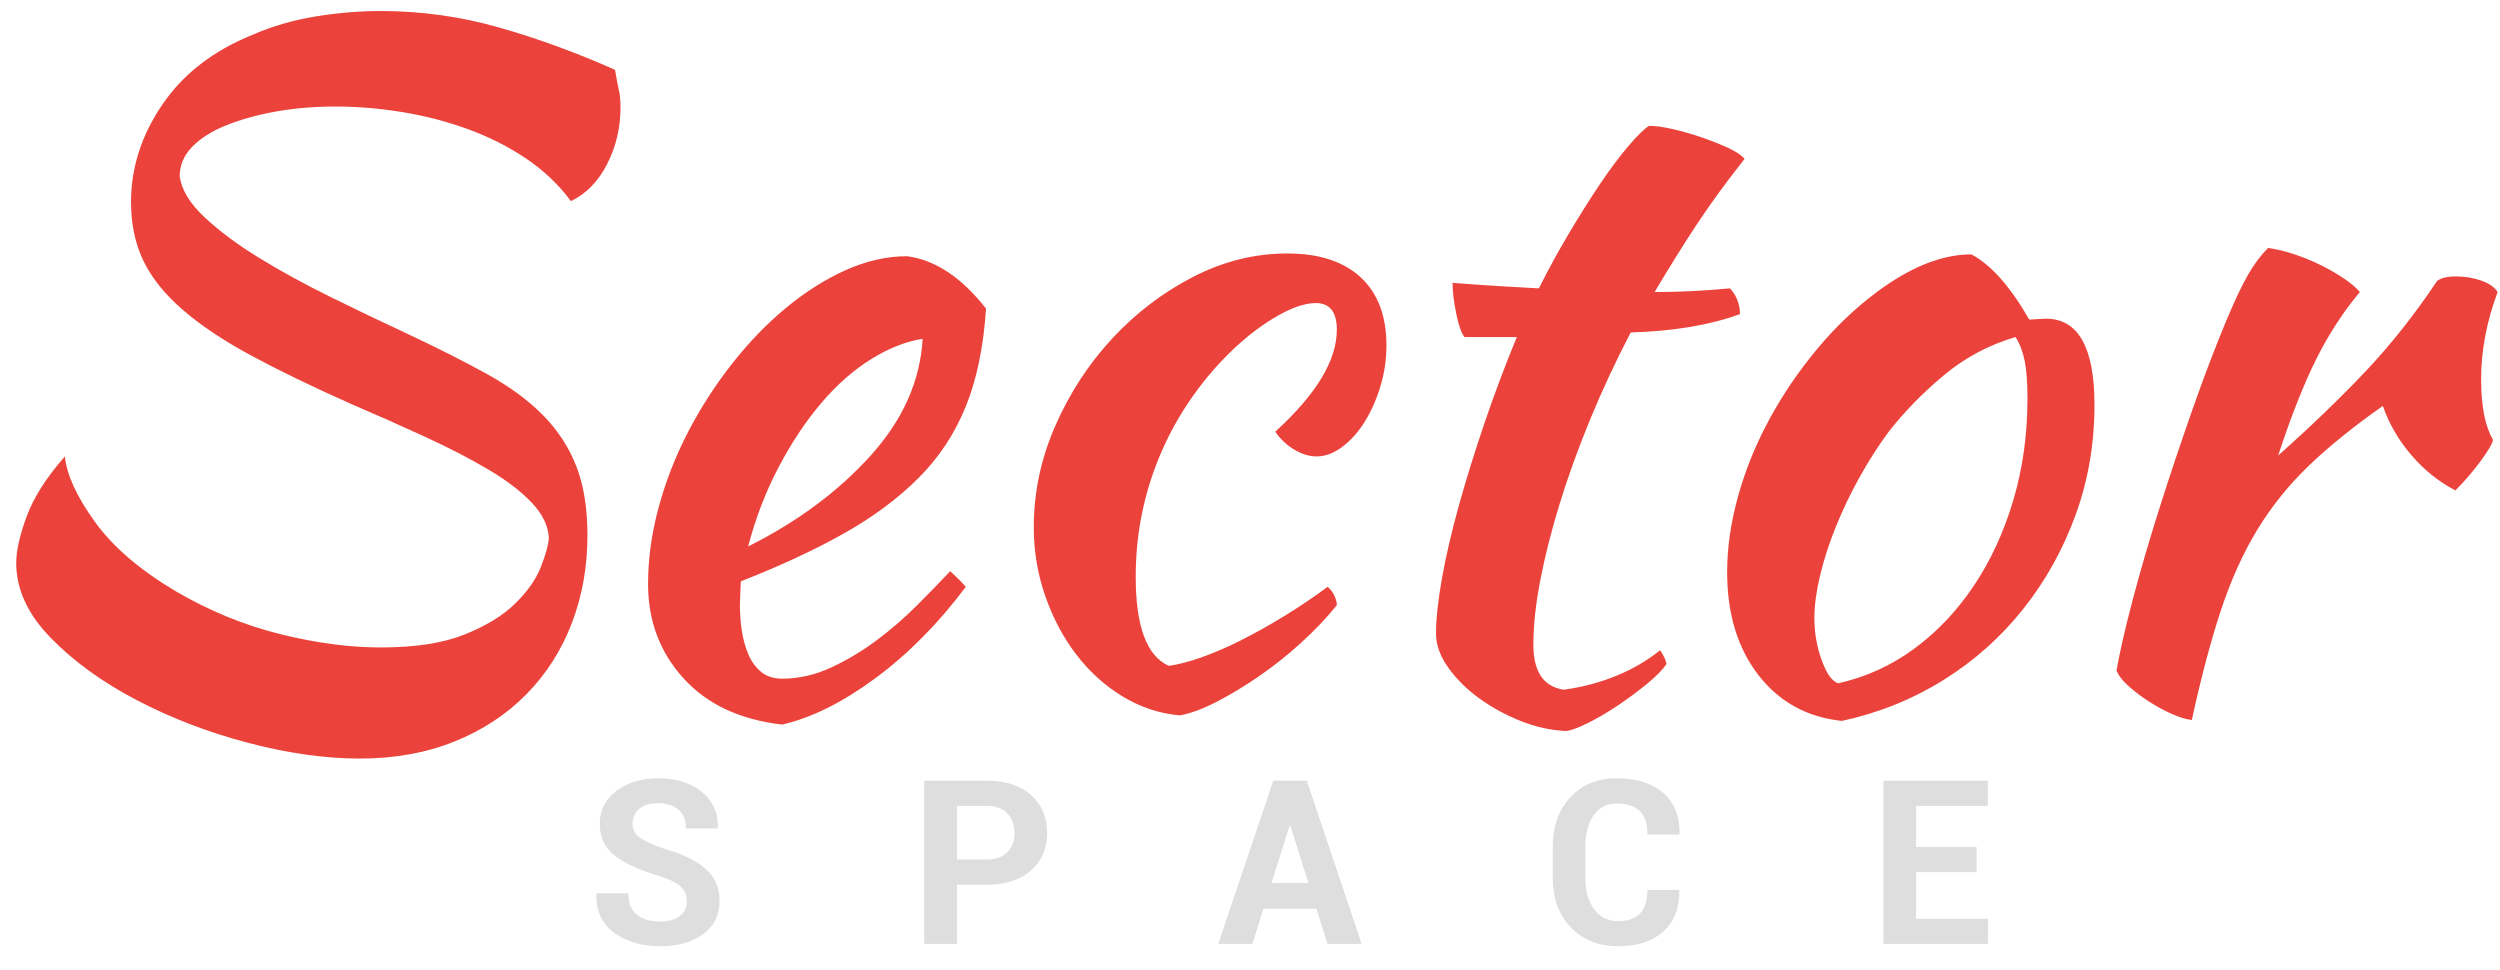
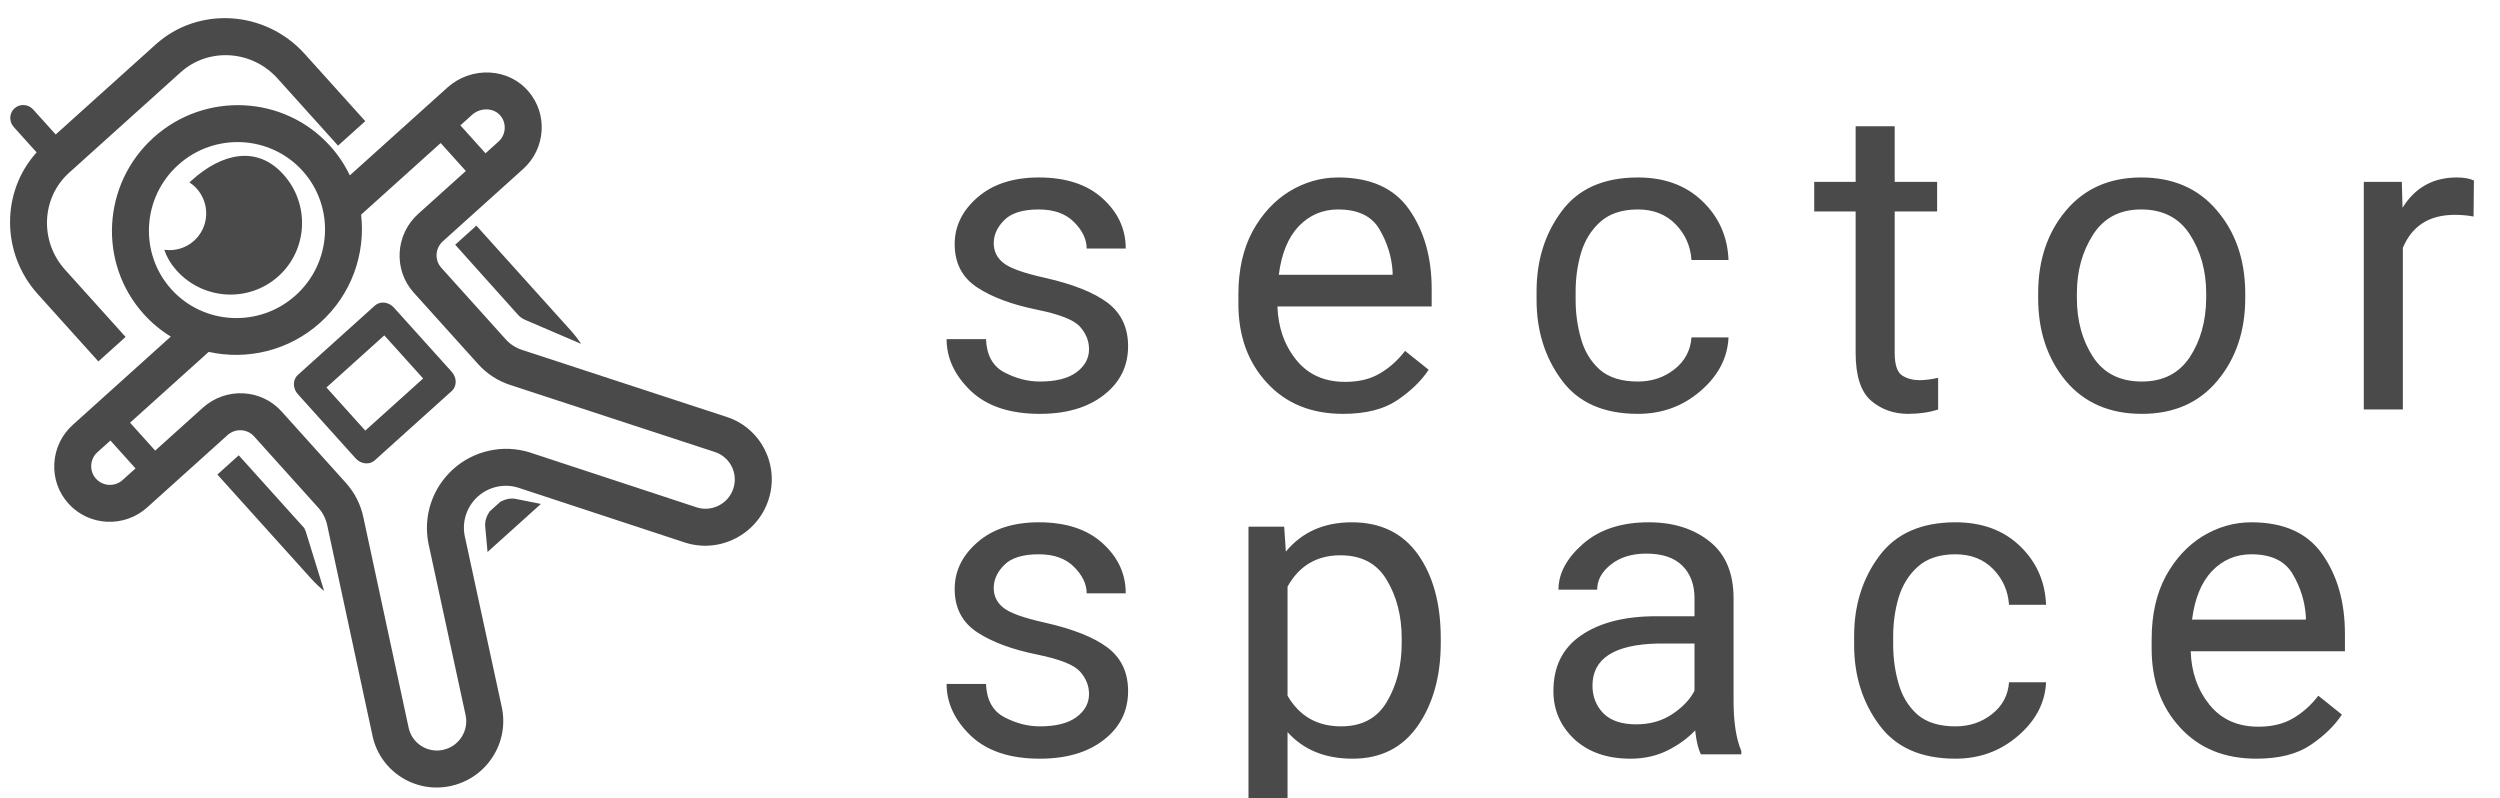
- <svg xmlns="http://www.w3.org/2000/svg" width="98" height="38" viewBox="0 0 98 38">
-   <g fill="none">
-     <path d="M24.108 2.736c.072.408.126.69.162.846.036.156.054.366.054.63 0 .792-.174 1.53-.522 2.214-.348.684-.822 1.17-1.422 1.458-.48-.648-1.068-1.206-1.764-1.674-.696-.468-1.458-.852-2.286-1.152-.828-.3-1.686-.522-2.574-.666-.888-.144-1.752-.216-2.592-.216-.84 0-1.626.066-2.358.198-.732.132-1.38.312-1.944.54-.564.228-1.008.51-1.332.846-.324.336-.486.72-.486 1.152.072.528.396 1.062.972 1.602s1.284 1.068 2.124 1.584c.84.516 1.77 1.026 2.79 1.53s2.022.984 3.006 1.44c1.224.576 2.28 1.11 3.168 1.602.888.492 1.62 1.032 2.196 1.62.576.588 1.008 1.254 1.296 1.998.288.744.432 1.644.432 2.7 0 1.224-.204 2.37-.612 3.438-.408 1.068-1.002 1.998-1.782 2.79s-1.722 1.41-2.826 1.854c-1.104.444-2.34.666-3.708.666-1.344 0-2.796-.204-4.356-.612-1.56-.408-3.018-.966-4.374-1.674-1.356-.708-2.484-1.524-3.384-2.448-.9-.924-1.35-1.902-1.35-2.934 0-.48.138-1.092.414-1.836.276-.744.774-1.524 1.494-2.34.072.72.462 1.572 1.17 2.556s1.77 1.896 3.186 2.736c1.32.768 2.682 1.326 4.086 1.674 1.404.348 2.718.522 3.942.522 1.344 0 2.436-.168 3.276-.504.84-.336 1.5-.738 1.98-1.206.48-.468.816-.942 1.008-1.422.192-.48.3-.864.324-1.152-.024-.48-.246-.942-.666-1.386-.42-.444-.984-.876-1.692-1.296-.708-.42-1.53-.846-2.466-1.278-.936-.432-1.908-.864-2.916-1.296-1.512-.672-2.814-1.302-3.906-1.89-1.092-.588-1.992-1.188-2.7-1.8-.708-.612-1.224-1.254-1.548-1.926-.324-.672-.486-1.44-.486-2.304 0-1.344.408-2.616 1.224-3.816.816-1.2 1.992-2.112 3.528-2.736.768-.336 1.59-.576 2.466-.72.876-.144 1.734-.216 2.574-.216 1.584 0 3.132.216 4.644.648 1.512.432 3.024.984 4.536 1.656zm14.544 9.36c-.096 1.488-.36 2.766-.792 3.834-.432 1.068-1.05 2.004-1.854 2.808-.804.804-1.782 1.53-2.934 2.178-1.152.648-2.496 1.272-4.032 1.872l-.018.45-.018.486c0 .312.024.636.072.972.048.336.132.648.252.936.12.288.288.522.504.702.216.18.492.27.828.27.648 0 1.284-.144 1.908-.432.624-.288 1.218-.642 1.782-1.062.564-.42 1.092-.876 1.584-1.368.492-.492.93-.942 1.314-1.35.24.216.444.42.612.612-1.08 1.44-2.262 2.634-3.546 3.582-1.284.948-2.502 1.554-3.654 1.818-1.656-.192-2.946-.798-3.87-1.818-.924-1.02-1.386-2.25-1.386-3.69 0-.984.138-1.986.414-3.006.276-1.02.66-2.004 1.152-2.952.492-.948 1.068-1.842 1.728-2.682.66-.84 1.368-1.572 2.124-2.196.756-.624 1.536-1.116 2.34-1.476.804-.36 1.602-.54 2.394-.54 1.104.144 2.136.828 3.096 2.052zm-2.484 1.188c-.648.096-1.32.36-2.016.792-.696.432-1.35 1.008-1.962 1.728-.612.72-1.17 1.56-1.674 2.52s-.9 1.992-1.188 3.096c1.92-.96 3.516-2.142 4.788-3.546 1.272-1.404 1.956-2.934 2.052-4.59zm4.356 7.38c0-1.368.282-2.694.846-3.978.564-1.284 1.308-2.424 2.232-3.42.924-.996 1.98-1.8 3.168-2.412 1.188-.612 2.418-.918 3.69-.918 1.248 0 2.208.312 2.88.936.672.624 1.008 1.512 1.008 2.664 0 .552-.078 1.086-.234 1.602-.156.516-.36.978-.612 1.386-.252.408-.546.738-.882.99-.336.252-.672.378-1.008.378-.288 0-.582-.09-.882-.27-.3-.18-.546-.414-.738-.702 1.608-1.464 2.412-2.796 2.412-3.996 0-.696-.276-1.044-.828-1.044-.48 0-1.08.228-1.8.684-.72.456-1.416 1.056-2.088 1.8-1.032 1.152-1.818 2.43-2.358 3.834s-.81 2.874-.81 4.41c0 1.944.432 3.108 1.296 3.492.36-.048.78-.156 1.26-.324s.996-.39 1.548-.666 1.122-.594 1.71-.954c.588-.36 1.158-.744 1.71-1.152.096.072.18.18.252.324.072.144.108.276.108.396-.408.504-.876.996-1.404 1.476-.528.48-1.08.918-1.656 1.314-.576.396-1.134.732-1.674 1.008s-1.014.45-1.422.522c-.792-.072-1.536-.318-2.232-.738-.696-.42-1.302-.966-1.818-1.638-.516-.672-.924-1.44-1.224-2.304-.3-.864-.45-1.764-.45-2.7zm16.884-7.452c-.12-.144-.228-.45-.324-.918s-.144-.87-.144-1.206c.624.048 1.224.09 1.8.126.576.036 1.104.066 1.584.09.36-.72.75-1.434 1.17-2.142.42-.708.828-1.356 1.224-1.944.396-.588.768-1.086 1.116-1.494.348-.408.618-.672.81-.792.24 0 .546.042.918.126.372.084.75.192 1.134.324.384.132.732.27 1.044.414.312.144.528.288.648.432-.72.912-1.338 1.758-1.854 2.538-.516.78-1.074 1.674-1.674 2.682.48 0 .966-.012 1.458-.036.492-.024.99-.06 1.494-.108.12.12.216.27.288.45.072.18.108.366.108.558-1.176.432-2.604.672-4.284.72-.6 1.152-1.134 2.298-1.602 3.438-.468 1.14-.864 2.238-1.188 3.294-.324 1.056-.576 2.052-.756 2.988-.18.936-.27 1.776-.27 2.52 0 1.056.396 1.644 1.188 1.764.72-.096 1.404-.276 2.052-.54.648-.264 1.224-.6 1.728-1.008.144.216.228.396.252.54-.144.216-.39.468-.738.756s-.726.57-1.134.846c-.408.276-.804.51-1.188.702-.384.192-.672.3-.864.324-.6-.024-1.2-.156-1.8-.396-.6-.24-1.146-.54-1.638-.9s-.894-.762-1.206-1.206c-.312-.444-.468-.882-.468-1.314 0-.576.078-1.302.234-2.178.156-.876.378-1.83.666-2.862.288-1.032.624-2.112 1.008-3.24.384-1.128.804-2.244 1.26-3.348h-2.052zm14.796 15.048c-1.368-.144-2.46-.744-3.276-1.8-.816-1.056-1.224-2.4-1.224-4.032 0-.96.144-1.956.432-2.988.288-1.032.696-2.034 1.224-3.006s1.152-1.89 1.872-2.754c.72-.864 1.5-1.608 2.34-2.232 1.32-.984 2.556-1.476 3.708-1.476.768.408 1.524 1.26 2.268 2.556l.324-.018.324-.018c1.272 0 1.908 1.128 1.908 3.384 0 1.512-.246 2.946-.738 4.302-.492 1.356-1.176 2.586-2.052 3.69-.876 1.104-1.92 2.034-3.132 2.79-1.212.756-2.538 1.29-3.978 1.602zm1.836-11.34c-.408.552-.792 1.152-1.152 1.8-.36.648-.672 1.302-.936 1.962-.264.66-.468 1.296-.612 1.908-.144.612-.216 1.158-.216 1.638 0 .576.096 1.128.288 1.656.192.528.408.828.648.9 1.08-.24 2.07-.69 2.97-1.35.9-.66 1.68-1.482 2.34-2.466.66-.984 1.176-2.1 1.548-3.348.372-1.248.558-2.58.558-3.996 0-.624-.036-1.116-.108-1.476-.072-.36-.192-.672-.36-.936-1.056.312-1.998.816-2.826 1.512-.828.696-1.542 1.428-2.142 2.196zm8.928 9.36c.12-.696.33-1.614.63-2.754s.654-2.352 1.062-3.636c.408-1.284.84-2.574 1.296-3.87.456-1.296.9-2.46 1.332-3.492.312-.744.588-1.326.828-1.746.24-.42.504-.774.792-1.062.336.048.684.132 1.044.252s.708.264 1.044.432c.336.168.636.342.9.522s.468.354.612.522c-.648.768-1.218 1.644-1.71 2.628-.492.984-.99 2.244-1.494 3.78 1.296-1.152 2.442-2.256 3.438-3.312s1.926-2.232 2.79-3.528c.144-.12.396-.18.756-.18.336 0 .66.054.972.162.312.108.528.258.648.45-.432 1.152-.648 2.292-.648 3.42 0 1.056.156 1.848.468 2.376-.024.144-.186.42-.486.828s-.63.792-.99 1.152c-.648-.336-1.224-.798-1.728-1.386-.504-.588-.876-1.23-1.116-1.926-1.128.792-2.088 1.566-2.88 2.322-.792.756-1.47 1.596-2.034 2.52-.564.924-1.044 1.986-1.44 3.186-.396 1.2-.774 2.628-1.134 4.284-.216-.024-.474-.102-.774-.234-.3-.132-.6-.294-.9-.486-.3-.192-.57-.396-.81-.612-.24-.216-.396-.42-.468-.612z" fill="#EB433B" />
-     <path d="M26.924 35.33c0-.246-.086-.444-.257-.593-.171-.149-.472-.29-.903-.422-.738-.223-1.299-.485-1.681-.787-.382-.302-.573-.713-.573-1.235 0-.524.215-.953.646-1.285.431-.333.98-.499 1.648-.499.709 0 1.28.179 1.712.536.432.357.641.826.626 1.406l-.009.026h-1.244c0-.319-.097-.565-.29-.736-.193-.171-.464-.257-.813-.257-.316 0-.561.076-.734.229-.173.152-.259.347-.259.584 0 .217.094.395.281.534.188.139.511.286.971.442.703.199 1.239.459 1.608.78s.554.743.554 1.268c0 .548-.214.98-.642 1.296-.428.316-.993.475-1.696.475-.688 0-1.28-.171-1.773-.514-.494-.343-.733-.854-.719-1.534l.009-.026h1.244c0 .378.111.656.334.835.223.179.524.268.905.268.343 0 .604-.072.784-.215.18-.144.27-.335.27-.576zm10.591-.65v2.32h-1.283v-6.398h2.448c.735 0 1.314.187 1.736.563.422.375.633.869.633 1.481 0 .612-.211 1.104-.633 1.477-.422.372-1 .558-1.736.558h-1.165zm0-.989h1.165c.357 0 .628-.097.813-.292.185-.195.277-.443.277-.745 0-.308-.092-.562-.275-.762-.183-.201-.455-.301-.815-.301h-1.165v2.101zm14.085 1.929h-2.074l-.431 1.38h-1.34l2.158-6.398h1.314l2.149 6.398h-1.34l-.435-1.38zm-1.758-1.006h1.446l-.708-2.254h-.026l-.712 2.254zm15.979.268l.009.026c.012.683-.196 1.217-.624 1.604s-1.018.58-1.771.58c-.768 0-1.387-.247-1.859-.74-.472-.494-.708-1.132-.708-1.914v-1.27c0-.779.23-1.417.69-1.914.46-.497 1.063-.745 1.811-.745.779 0 1.389.19 1.828.571.439.381.653.917.642 1.608l-.009.026h-1.248c0-.41-.099-.716-.297-.916-.198-.201-.503-.301-.916-.301-.384 0-.683.155-.899.464-.215.309-.323.708-.323 1.198v1.279c0 .492.114.894.341 1.204.227.311.543.466.947.466.384 0 .67-.1.859-.301.189-.201.283-.509.283-.925h1.244zm11.663-.694h-2.373v1.828h2.821v.984h-4.104v-6.398h4.096v.989h-2.813v1.608h2.373v.989z" fill="#DEDEDE" />
+ <svg xmlns="http://www.w3.org/2000/svg" width="116" height="37" viewBox="0 0 116 37">
+   <g fill="#4A4A4A">
+     <text font-family="Roboto-Medium, Roboto" font-size="20" font-weight="400" letter-spacing="3.23" transform="translate(-652 -99) translate(643 91)">
+       <tspan x="52" y="27">sector</tspan>
+       <tspan x="52" y="43">spac</tspan>
+       <tspan x="107.928" y="43">e</tspan>
+     </text>
+     <g fill-rule="nonzero">
+       <path d="M3.018 12.515c-1.187-1.319-1.103-3.337.188-4.499l5.176-4.661c1.291-1.162 3.307-1.035 4.494.284l2.809 3.119 1.263-1.137-2.809-3.119c-1.828-2.03-4.931-2.226-6.918-.437l-4.637 4.175-1.044-1.159c-.229-.254-.617-.279-.866-.055-.249.224-.265.612-.036.867l1.061 1.178c-1.649 1.823-1.658 4.676.057 6.58l2.809 3.12 1.263-1.137-2.809-3.119zM23.22 23.279l-.504.454-.109.191c-.075.167-.108.338-.094.498l.109 1.19 2.477-2.23-1.183-.235c-.217-.041-.465.01-.695.132zM24.017 14.589c.1.111.222.199.353.254l2.598 1.113c-.143-.209-.298-.414-.473-.609l-4.391-4.877-.983.885 2.898 3.233zM22.752 3.367c-.724-.046-1.449.205-1.987.69l-4.533 4.081c-.231-.483-.533-.942-.909-1.359-2.132-2.368-5.809-2.547-8.195-.399s-2.592 5.823-.46 8.192c.376.417.8.765 1.257 1.046l-4.545 4.093c-.516.464-.821 1.1-.86 1.79-.039.69.194 1.351.655 1.863.952 1.057 2.592 1.138 3.657.179l3.727-3.355c.358-.322.909-.296 1.229.059l2.988 3.319c.204.226.344.503.407.806l2.098 9.753c.343 1.65 1.97 2.703 3.627 2.347l.053-.013c.515-.12.982-.365 1.366-.71.198-.179.375-.384.524-.614.448-.688.603-1.508.434-2.314l-1.719-7.941c-.069-.332-.05-.677.056-.999.106-.322.295-.613.547-.84.512-.461 1.237-.618 1.886-.41l7.731 2.544c.78.25 1.612.18 2.345-.196.729-.375 1.272-1.01 1.526-1.786.528-1.608-.348-3.337-1.949-3.851l-9.486-3.107c-.289-.093-.55-.261-.754-.488l-2.991-3.322c-.32-.355-.288-.906.07-1.228l3.725-3.354c.516-.464.821-1.1.86-1.791.037-.66-.177-1.3-.603-1.803-.442-.523-1.072-.836-1.775-.881zm-14.481 4.283c1.68-1.513 4.269-1.387 5.772.282 1.502 1.669 1.358 4.257-.323 5.77-1.68 1.513-4.27 1.386-5.772-.282-1.502-1.669-1.357-4.257.323-5.77zm-1.983 14.084l-.6.54c-.359.323-.912.295-1.234-.062-.156-.173-.234-.396-.221-.629.013-.233.116-.447.29-.603l.6-.54 1.166 1.295zm15.326-13.799l-2.211 1.991c-1.064.958-1.157 2.595-.207 3.65l2.992 3.322c.405.449.922.784 1.492.966l9.485 3.107c.708.228 1.095.989.861 1.699-.112.341-.349.62-.67.784-.323.166-.69.197-1.028.088l-7.731-2.544c-1.235-.396-2.603-.1-3.571.771-.477.43-.835.978-1.035 1.587-.199.608-.236 1.259-.105 1.89l1.719 7.942c.074.353.006.714-.191 1.017-.198.302-.5.511-.854.587l-.036.009c-.719.135-1.416-.325-1.566-1.046l-2.098-9.753c-.123-.591-.402-1.141-.806-1.591l-2.988-3.319c-.95-1.055-2.588-1.133-3.652-.176l-2.213 1.992-1.166-1.295 3.649-3.286c1.776.396 3.718-.046 5.178-1.36 1.459-1.314 2.102-3.199 1.894-5.007l3.691-3.323 1.166 1.295zm1.6-2.575c.184.218.213.451.204.609-.013.232-.116.447-.29.603l-.6.54-1.166-1.295.545-.491c.194-.175.457-.266.721-.248.236.015.444.115.585.282zM17.392 14.181l-3.572 3.216c-.245.22-.245.619-.002.89l2.685 2.982c.244.271.64.312.885.091l3.572-3.216c.245-.22.245-.619.002-.89l-2.685-2.982c-.244-.271-.64-.312-.885-.091zm2.242 3.381l-2.685 2.418-1.802-2.001 2.685-2.418 1.802 2.001zM12.918 12.818c1.368-1.232 1.471-3.347.23-4.725-1.241-1.378-2.876-.964-4.244.267l-.11.104c.118.079.23.172.33.282.636.707.583 1.792-.119 2.424-.389.351-.897.487-1.38.42h-.001l.003.007.091.235.006.012.116.225.043.067.114.172.198.244c1.241 1.378 3.356 1.497 4.723.265zM10.087 22.019l4.347 4.827c.191.212.396.403.607.578l-.85-2.751-.068-.165-3.045-3.382-.991.892z" />
+     </g>
  </g>
</svg>
